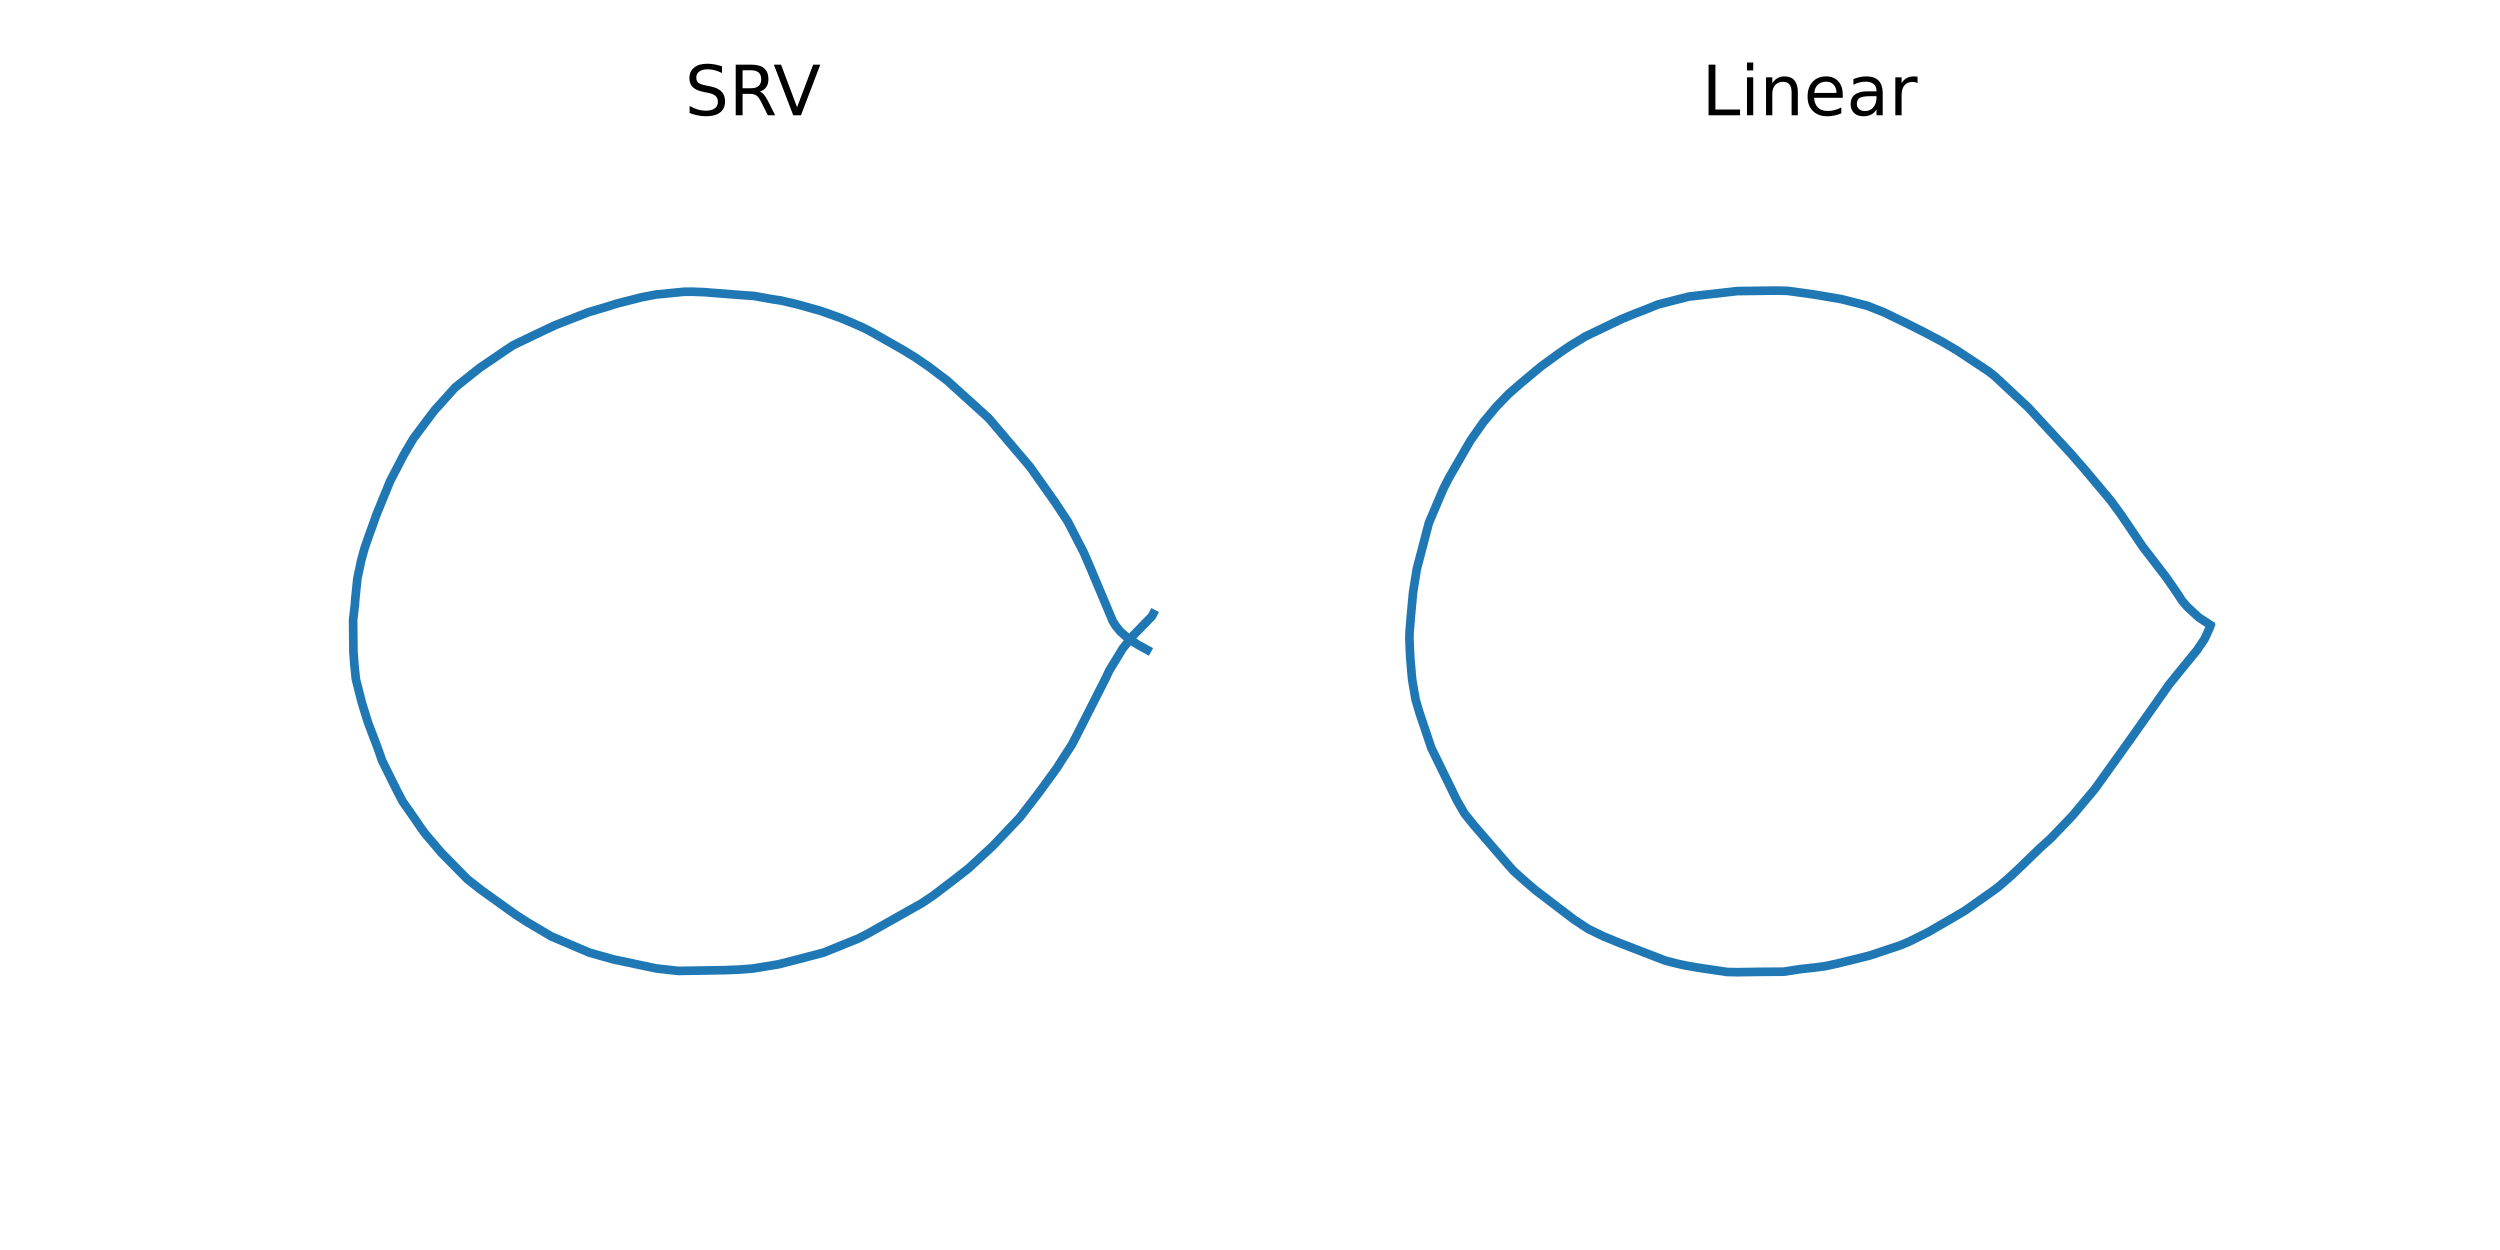
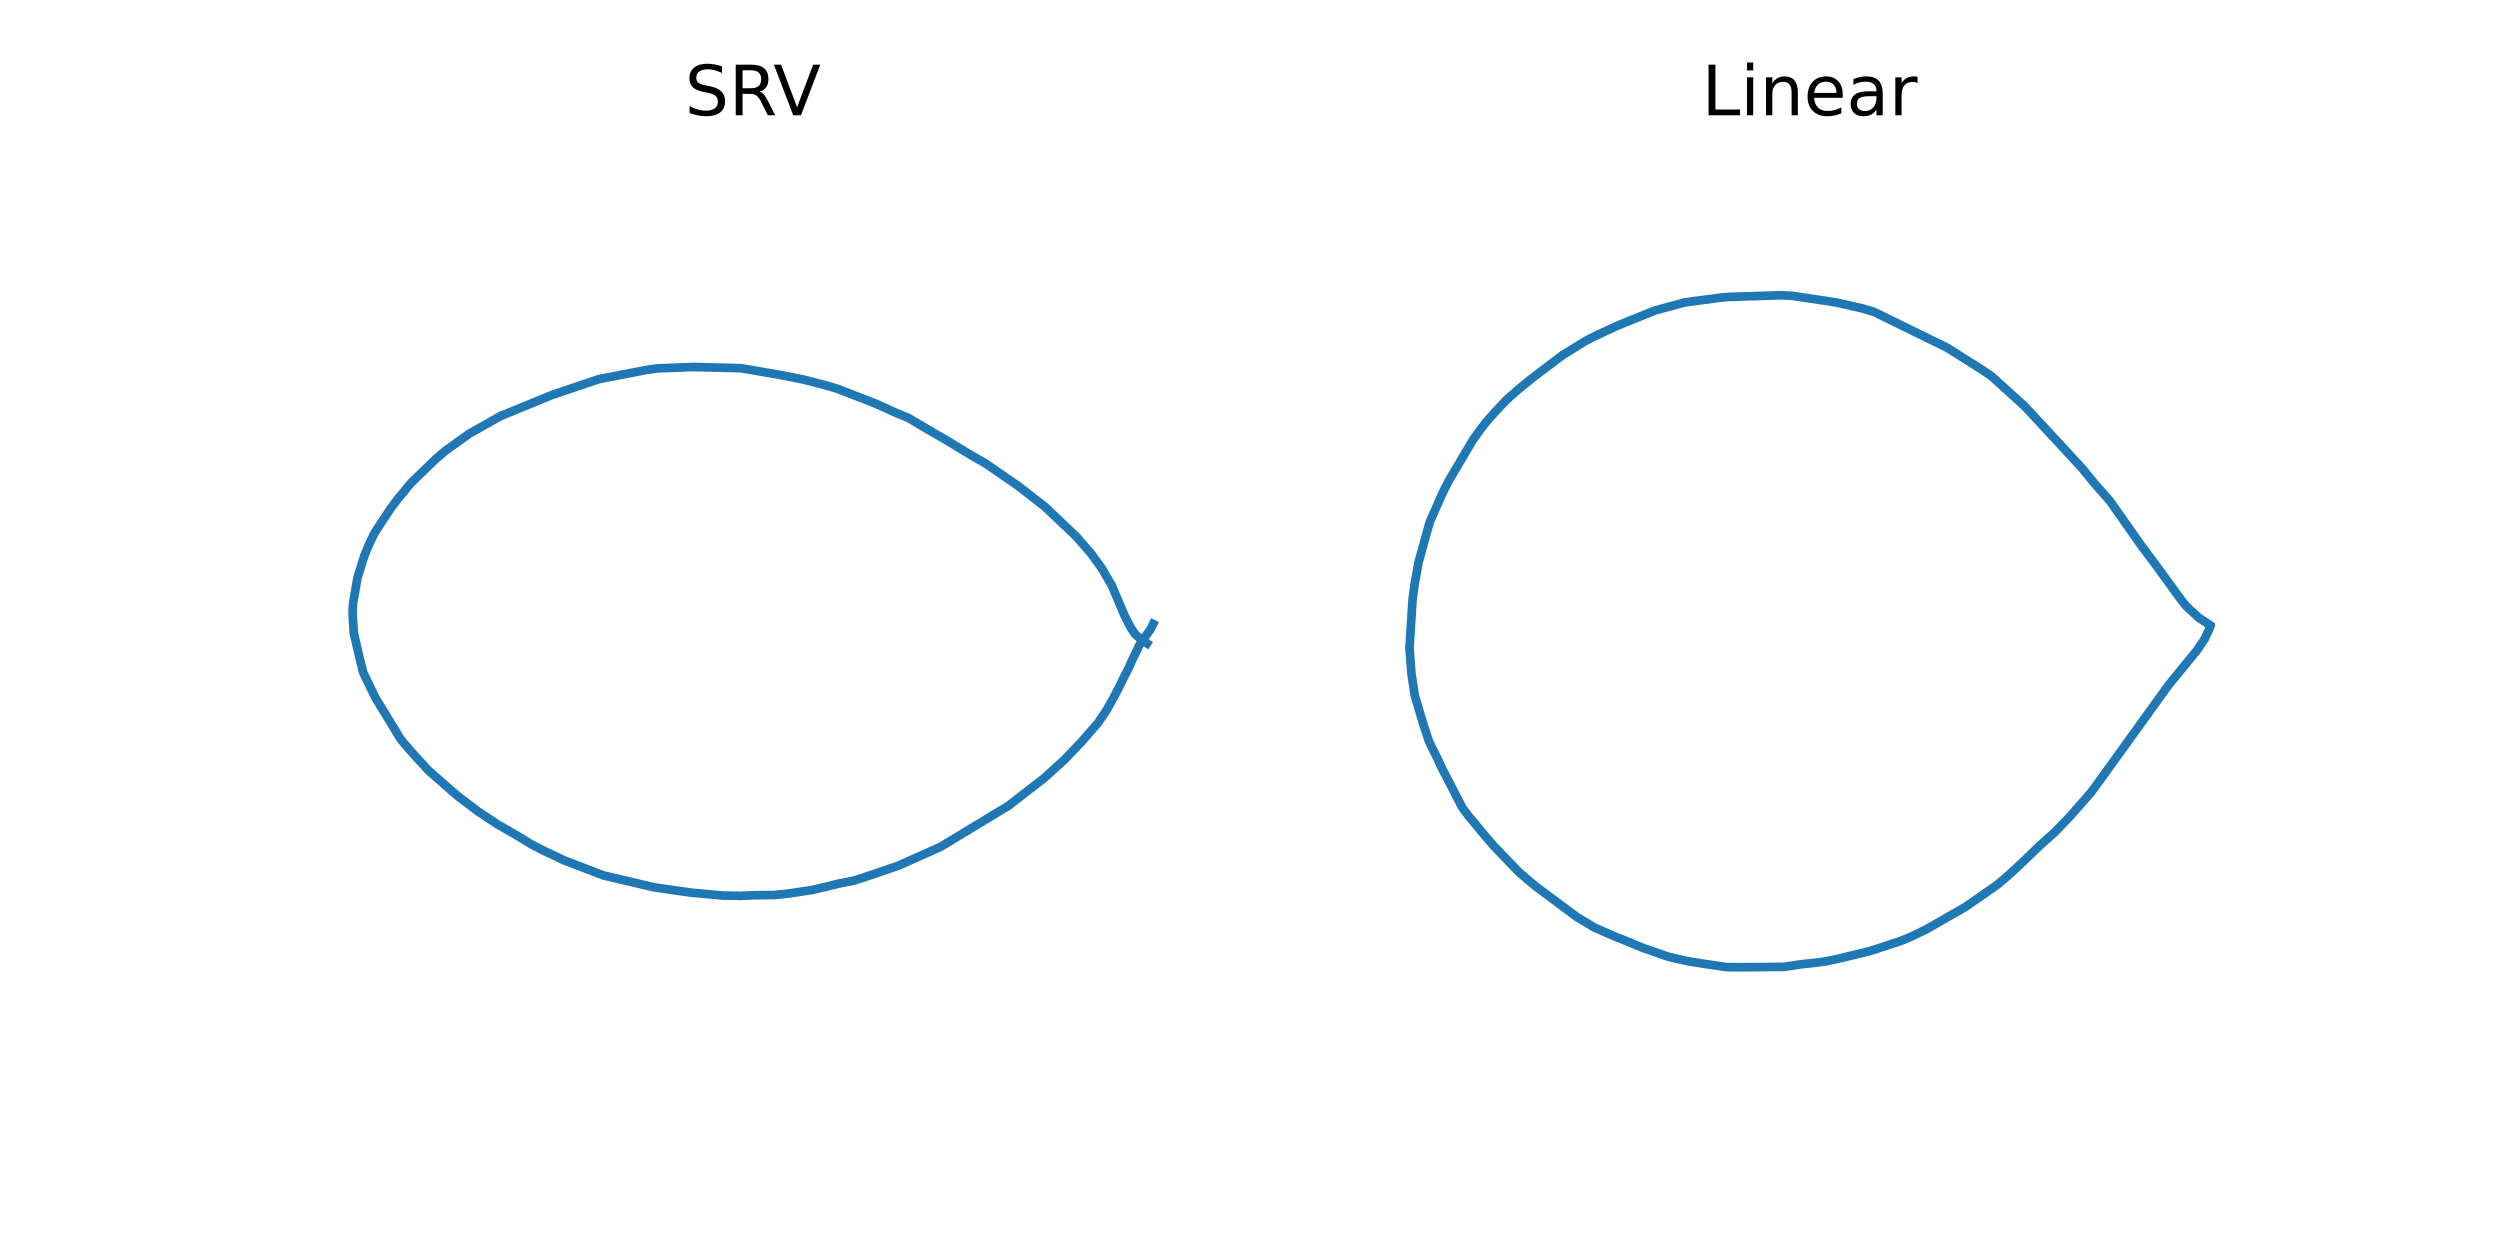
<svg xmlns="http://www.w3.org/2000/svg" xmlns:xlink="http://www.w3.org/1999/xlink" width="432pt" height="216pt" viewBox="0 0 432 216" version="1.1">
  <defs>
    <style type="text/css">*{stroke-linejoin: round; stroke-linecap: butt}</style>
  </defs>
  <g id="figure_1">
    <g id="patch_1">
      <path d="M 0 216  L 432 216  L 432 0  L 0 0  z " style="fill: #ffffff" />
    </g>
    <g id="axes_1">
      <g id="line2d_1">
-         <path d="M 198.236 112.293  L 196.601 111.4  L 194.806 110.202  L 193.595 109.124  L 192.805 108.16  L 192.286 107.329  L 188.344 97.944  L 187.251 95.429  L 184.544 90.179  L 182.36 86.86  L 178.018 80.711  L 170.847 72.265  L 163.694 65.786  L 160.474 63.351  L 159.478 62.67  L 158.141 61.751  L 155.961 60.423  L 150.516 57.328  L 149.465 56.772  L 147.183 55.754  L 145.243 54.946  L 141.863 53.741  L 139.472 53.064  L 137.579 52.54  L 134.926 51.927  L 133.689 51.745  L 132.395 51.523  L 130.39 51.152  L 127.63 50.95  L 122.612 50.561  L 121.754 50.488  L 119.549 50.405  L 118.217 50.418  L 113.321 50.897  L 110.835 51.379  L 106.598 52.46  L 104.62 53.082  L 101.684 53.951  L 95.968 56.178  L 94.409 56.909  L 92.333 57.894  L 88.735 59.62  L 87.619 60.354  L 82.841 63.605  L 78.673 66.929  L 75.108 70.89  L 74.015 72.326  L 71.434 75.776  L 69.774 78.599  L 67.412 83.142  L 65.053 88.916  L 64.362 90.869  L 63.741 92.577  L 62.987 94.752  L 62.431 96.789  L 61.755 99.956  L 61.419 103.239  L 61.313 104.569  L 61.013 107.173  L 61.075 112.691  L 61.239 114.898  L 61.498 117.373  L 62.536 121.462  L 63.59 124.848  L 64.837 128.129  L 65.427 129.712  L 66.003 131.374  L 66.815 133.034  L 67.945 135.311  L 68.84 137.097  L 69.58 138.504  L 71.921 141.849  L 72.876 143.263  L 73.51 144.108  L 76.305 147.393  L 80.77 151.928  L 83.186 153.823  L 89.093 158.058  L 91.124 159.36  L 95.272 161.811  L 101.838 164.611  L 105.974 165.776  L 113.438 167.354  L 117.262 167.775  L 118.391 167.751  L 120.42 167.723  L 125.28 167.642  L 127.78 167.54  L 130.008 167.376  L 134.562 166.626  L 139.846 165.26  L 142.299 164.614  L 148.329 162.173  L 149.843 161.394  L 159.273 156.083  L 161.291 154.729  L 164.868 152.001  L 167.38 150.04  L 171.543 146.19  L 176.183 141.306  L 177.978 138.982  L 179.441 137.083  L 182.604 132.745  L 183.852 130.783  L 185.206 128.697  L 185.947 127.276  L 191.042 117.241  L 191.687 115.862  L 193.998 112.077  L 195.789 109.842  L 199.063 106.476  L 199.264 106.078  L 199.264 106.078  " clip-path="url(#p209ccca4d8)" style="fill: none; stroke: #1f77b4; stroke-width: 1.5; stroke-linecap: square" />
+         <path d="M 198.206 111.179  L 197.178 110.518  L 196.122 109.545  L 195.419 108.517  L 194.264 106.248  L 192.107 101.132  L 190.362 98.171  L 188.497 95.599  L 185.962 92.694  L 182.643 89.544  L 180.602 87.598  L 175.894 83.939  L 170.268 80.067  L 167.777 78.644  L 163.234 75.88  L 161.47 74.879  L 156.925 72.196  L 154.627 71.253  L 153.236 70.609  L 151.555 69.861  L 149.69 69.1  L 148.215 68.546  L 144.687 67.17  L 142.651 66.575  L 141.25 66.214  L 138.846 65.592  L 137.417 65.302  L 134.843 64.797  L 128.057 63.624  L 119.774 63.418  L 113.556 63.661  L 111.58 63.948  L 103.454 65.521  L 95.425 68.234  L 86.477 71.901  L 81.076 74.947  L 76.913 77.936  L 75.348 79.276  L 71.079 83.395  L 68.699 86.265  L 67.415 87.994  L 64.7 92.124  L 63.69 94.251  L 62.956 96.045  L 61.76 99.878  L 61.03 104.141  L 60.917 105.767  L 61.124 109.323  L 62.155 113.797  L 62.45 114.952  L 62.734 116.15  L 64.856 120.547  L 68.348 126.264  L 69.139 127.584  L 69.692 128.287  L 70.979 129.784  L 71.903 130.816  L 72.806 131.788  L 73.984 133.083  L 77.532 136.212  L 78.728 137.245  L 79.472 137.844  L 80.688 138.754  L 82.561 140.184  L 85.936 142.426  L 89.498 144.48  L 91.68 145.823  L 93.976 147.011  L 96.38 148.141  L 97.489 148.674  L 104.284 151.274  L 113.044 153.333  L 119.348 154.241  L 124.874 154.75  L 127.95 154.795  L 129.79 154.724  L 131.024 154.692  L 133.792 154.66  L 136.413 154.382  L 140.27 153.801  L 143.197 153.126  L 144.709 152.736  L 146.151 152.452  L 147.494 152.184  L 149.029 151.702  L 155.247 149.583  L 162.559 146.319  L 174.282 139.216  L 180.414 134.468  L 183.874 131.337  L 186.821 128.257  L 189.734 124.912  L 191.194 122.752  L 192.388 120.63  L 193.53 118.46  L 194.072 117.295  L 194.907 115.691  L 195.937 113.438  L 196.489 112.327  L 196.867 111.5  L 197.875 110.044  L 198.829 108.712  L 199.264 107.82  L 199.264 107.82  " clip-path="url(#p227caa3359)" style="fill: none; stroke: #1f77b4; stroke-width: 1.5; stroke-linecap: square" />
      </g>
      <g id="text_1">
        <g transform="translate(118.3384 19.92) scale(0.12 -0.12)">
          <defs>
            <path id="DejaVuSans-53" d="M 3425 4513  L 3425 3897  Q 3066 4069 2747 4153  Q 2428 4238 2131 4238  Q 1616 4238 1336 4038  Q 1056 3838 1056 3469  Q 1056 3159 1242 3001  Q 1428 2844 1947 2747  L 2328 2669  Q 3034 2534 3370 2195  Q 3706 1856 3706 1288  Q 3706 609 3251 259  Q 2797 -91 1919 -91  Q 1588 -91 1214 -16  Q 841 59 441 206  L 441 856  Q 825 641 1194 531  Q 1563 422 1919 422  Q 2459 422 2753 634  Q 3047 847 3047 1241  Q 3047 1584 2836 1778  Q 2625 1972 2144 2069  L 1759 2144  Q 1053 2284 737 2584  Q 422 2884 422 3419  Q 422 4038 858 4394  Q 1294 4750 2059 4750  Q 2388 4750 2728 4690  Q 3069 4631 3425 4513  z " transform="scale(0.015625)" />
            <path id="DejaVuSans-52" d="M 2841 2188  Q 3044 2119 3236 1894  Q 3428 1669 3622 1275  L 4263 0  L 3584 0  L 2988 1197  Q 2756 1666 2539 1819  Q 2322 1972 1947 1972  L 1259 1972  L 1259 0  L 628 0  L 628 4666  L 2053 4666  Q 2853 4666 3247 4331  Q 3641 3997 3641 3322  Q 3641 2881 3436 2590  Q 3231 2300 2841 2188  z M 1259 4147  L 1259 2491  L 2053 2491  Q 2509 2491 2742 2702  Q 2975 2913 2975 3322  Q 2975 3731 2742 3939  Q 2509 4147 2053 4147  L 1259 4147  z " transform="scale(0.015625)" />
            <path id="DejaVuSans-56" d="M 1831 0  L 50 4666  L 709 4666  L 2188 738  L 3669 4666  L 4325 4666  L 2547 0  L 1831 0  z " transform="scale(0.015625)" />
          </defs>
          <use xlink:href="#DejaVuSans-53" />
          <use xlink:href="#DejaVuSans-52" x="63.477" />
          <use xlink:href="#DejaVuSans-56" x="127.459" />
        </g>
      </g>
    </g>
    <g id="axes_2">
      <g id="line2d_2">
-         <path d="M 381.777 107.886  L 379.951 106.695  L 377.904 104.802  L 377.04 103.777  L 376.067 102.276  L 374.284 99.708  L 370.222 94.425  L 367.496 90.372  L 366.348 88.701  L 364.722 86.484  L 361.144 82.207  L 360.166 81.042  L 358.96 79.672  L 357.891 78.434  L 350.462 70.397  L 344.662 64.984  L 343.631 64.174  L 338.049 60.483  L 335.503 58.993  L 332.634 57.474  L 329.347 55.817  L 325.507 53.959  L 322.676 52.837  L 318.201 51.692  L 313.632 50.915  L 308.927 50.262  L 306.963 50.215  L 300.184 50.301  L 291.826 51.25  L 286.497 52.613  L 284.206 53.545  L 282.503 54.191  L 280.231 55.126  L 273.967 58.132  L 271.268 59.773  L 269.53 60.964  L 266.314 63.3  L 264.999 64.395  L 262.734 66.287  L 260.651 68.106  L 258.561 70.269  L 256.286 73.007  L 254.099 76.125  L 250.429 82.484  L 249.384 84.528  L 246.914 90.345  L 244.82 98.333  L 244.186 102.31  L 243.798 106.432  L 243.578 109.138  L 243.539 110.274  L 243.687 113.677  L 244.021 117.459  L 244.603 120.839  L 245.257 123.08  L 247.34 129.27  L 251.798 138.39  L 253.082 140.6  L 254.713 142.626  L 260.682 149.53  L 261.563 150.509  L 262.447 151.311  L 263.804 152.513  L 265.336 153.828  L 271.994 158.911  L 274.455 160.528  L 277.03 161.778  L 279.867 162.95  L 287.756 165.992  L 289.817 166.519  L 291.323 166.846  L 293.439 167.216  L 298.454 167.96  L 300.257 167.993  L 303.854 167.939  L 308.242 167.906  L 311.074 167.467  L 313.551 167.197  L 315.271 166.974  L 317.257 166.555  L 320.353 165.799  L 323.119 165.106  L 328.346 163.358  L 329.921 162.7  L 333.153 161.087  L 337.444 158.607  L 339.597 157.331  L 345.169 153.388  L 347.307 151.539  L 349.26 149.703  L 352.451 146.601  L 354.4 144.84  L 358.054 141.031  L 362.003 136.323  L 368.097 127.809  L 374.854 118.241  L 376.767 115.876  L 379.662 112.329  L 380.968 110.379  L 381.767 108.639  L 381.883 108.329  L 381.883 108.329  " clip-path="url(#pfe0d9e40fc)" style="fill: none; stroke: #1f77b4; stroke-width: 1.5; stroke-linecap: square" />
+         <path d="M 381.78 107.949  L 379.973 106.772  L 377.767 104.723  L 376.934 103.69  L 372.662 97.812  L 369.932 94.162  L 364.62 86.6  L 361.882 83.485  L 359.806 80.947  L 355.622 76.395  L 349.82 70.155  L 344.187 65.056  L 342.576 63.946  L 336.441 60.074  L 323.886 53.923  L 321.911 53.316  L 317.314 52.269  L 309.668 51.116  L 307.694 51.024  L 298.509 51.317  L 297.069 51.46  L 291.142 52.256  L 286 53.644  L 279.579 56.237  L 275.431 58.161  L 273.843 58.995  L 270.039 61.354  L 264.763 65.338  L 262.477 67.201  L 260.403 69.013  L 258.125 71.431  L 256.856 72.872  L 255.867 74.152  L 254.51 76.035  L 250.345 83.078  L 249.324 85.086  L 247.047 90.242  L 245.118 97.199  L 244.453 100.884  L 244.092 103.59  L 243.558 111.947  L 243.905 116.442  L 244.47 120.18  L 245.979 125.241  L 246.938 128.146  L 248.406 131.116  L 248.98 132.363  L 249.489 133.363  L 252.663 139.52  L 253.767 141.003  L 256.749 144.586  L 258.265 146.339  L 262.459 150.688  L 263.817 151.868  L 265.351 153.153  L 272.504 158.469  L 275.538 160.289  L 278.924 161.772  L 281.354 162.74  L 283.904 163.803  L 288.146 165.28  L 289.65 165.662  L 291.733 166.105  L 294.047 166.48  L 298.309 167.121  L 300.689 167.139  L 304.122 167.111  L 308.3 167.073  L 311.144 166.636  L 313.623 166.37  L 315.342 166.15  L 317.327 165.741  L 320.434 164.998  L 323.206 164.319  L 328.457 162.595  L 330.03 161.953  L 332.909 160.561  L 339.668 156.686  L 345.23 152.814  L 347.213 151.108  L 349.46 149.018  L 352.342 146.241  L 355.076 143.79  L 357.736 141.033  L 361.325 136.938  L 363.103 134.499  L 365.38 131.356  L 374.756 118.342  L 377.21 115.345  L 379.672 112.332  L 380.97 110.406  L 381.766 108.692  L 381.883 108.386  L 381.883 108.386  " clip-path="url(#p9fcc272a88)" style="fill: none; stroke: #1f77b4; stroke-width: 1.5; stroke-linecap: square" />
      </g>
      <g id="text_2">
        <g transform="translate(294.0613 19.92) scale(0.12 -0.12)">
          <defs>
            <path id="DejaVuSans-4c" d="M 628 4666  L 1259 4666  L 1259 531  L 3531 531  L 3531 0  L 628 0  L 628 4666  z " transform="scale(0.015625)" />
            <path id="DejaVuSans-69" d="M 603 3500  L 1178 3500  L 1178 0  L 603 0  L 603 3500  z M 603 4863  L 1178 4863  L 1178 4134  L 603 4134  L 603 4863  z " transform="scale(0.015625)" />
            <path id="DejaVuSans-6e" d="M 3513 2113  L 3513 0  L 2938 0  L 2938 2094  Q 2938 2591 2744 2837  Q 2550 3084 2163 3084  Q 1697 3084 1428 2787  Q 1159 2491 1159 1978  L 1159 0  L 581 0  L 581 3500  L 1159 3500  L 1159 2956  Q 1366 3272 1645 3428  Q 1925 3584 2291 3584  Q 2894 3584 3203 3211  Q 3513 2838 3513 2113  z " transform="scale(0.015625)" />
            <path id="DejaVuSans-65" d="M 3597 1894  L 3597 1613  L 953 1613  Q 991 1019 1311 708  Q 1631 397 2203 397  Q 2534 397 2845 478  Q 3156 559 3463 722  L 3463 178  Q 3153 47 2828 -22  Q 2503 -91 2169 -91  Q 1331 -91 842 396  Q 353 884 353 1716  Q 353 2575 817 3079  Q 1281 3584 2069 3584  Q 2775 3584 3186 3129  Q 3597 2675 3597 1894  z M 3022 2063  Q 3016 2534 2758 2815  Q 2500 3097 2075 3097  Q 1594 3097 1305 2825  Q 1016 2553 972 2059  L 3022 2063  z " transform="scale(0.015625)" />
            <path id="DejaVuSans-61" d="M 2194 1759  Q 1497 1759 1228 1600  Q 959 1441 959 1056  Q 959 750 1161 570  Q 1363 391 1709 391  Q 2188 391 2477 730  Q 2766 1069 2766 1631  L 2766 1759  L 2194 1759  z M 3341 1997  L 3341 0  L 2766 0  L 2766 531  Q 2569 213 2275 61  Q 1981 -91 1556 -91  Q 1019 -91 701 211  Q 384 513 384 1019  Q 384 1609 779 1909  Q 1175 2209 1959 2209  L 2766 2209  L 2766 2266  Q 2766 2663 2505 2880  Q 2244 3097 1772 3097  Q 1472 3097 1187 3025  Q 903 2953 641 2809  L 641 3341  Q 956 3463 1253 3523  Q 1550 3584 1831 3584  Q 2591 3584 2966 3190  Q 3341 2797 3341 1997  z " transform="scale(0.015625)" />
            <path id="DejaVuSans-72" d="M 2631 2963  Q 2534 3019 2420 3045  Q 2306 3072 2169 3072  Q 1681 3072 1420 2755  Q 1159 2438 1159 1844  L 1159 0  L 581 0  L 581 3500  L 1159 3500  L 1159 2956  Q 1341 3275 1631 3429  Q 1922 3584 2338 3584  Q 2397 3584 2469 3576  Q 2541 3569 2628 3553  L 2631 2963  z " transform="scale(0.015625)" />
          </defs>
          <use xlink:href="#DejaVuSans-4c" />
          <use xlink:href="#DejaVuSans-69" x="55.713" />
          <use xlink:href="#DejaVuSans-6e" x="83.496" />
          <use xlink:href="#DejaVuSans-65" x="146.875" />
          <use xlink:href="#DejaVuSans-61" x="208.398" />
          <use xlink:href="#DejaVuSans-72" x="269.678" />
        </g>
      </g>
    </g>
  </g>
  <defs>
-     <clipPath id="p209ccca4d8">
+     <clipPath id="p227caa3359">
      <rect x="54" y="25.92" width="152.182" height="166.32" />
    </clipPath>
-     <clipPath id="pfe0d9e40fc">
+     <clipPath id="p9fcc272a88">
      <rect x="236.618" y="25.92" width="152.182" height="166.32" />
    </clipPath>
  </defs>
</svg>
